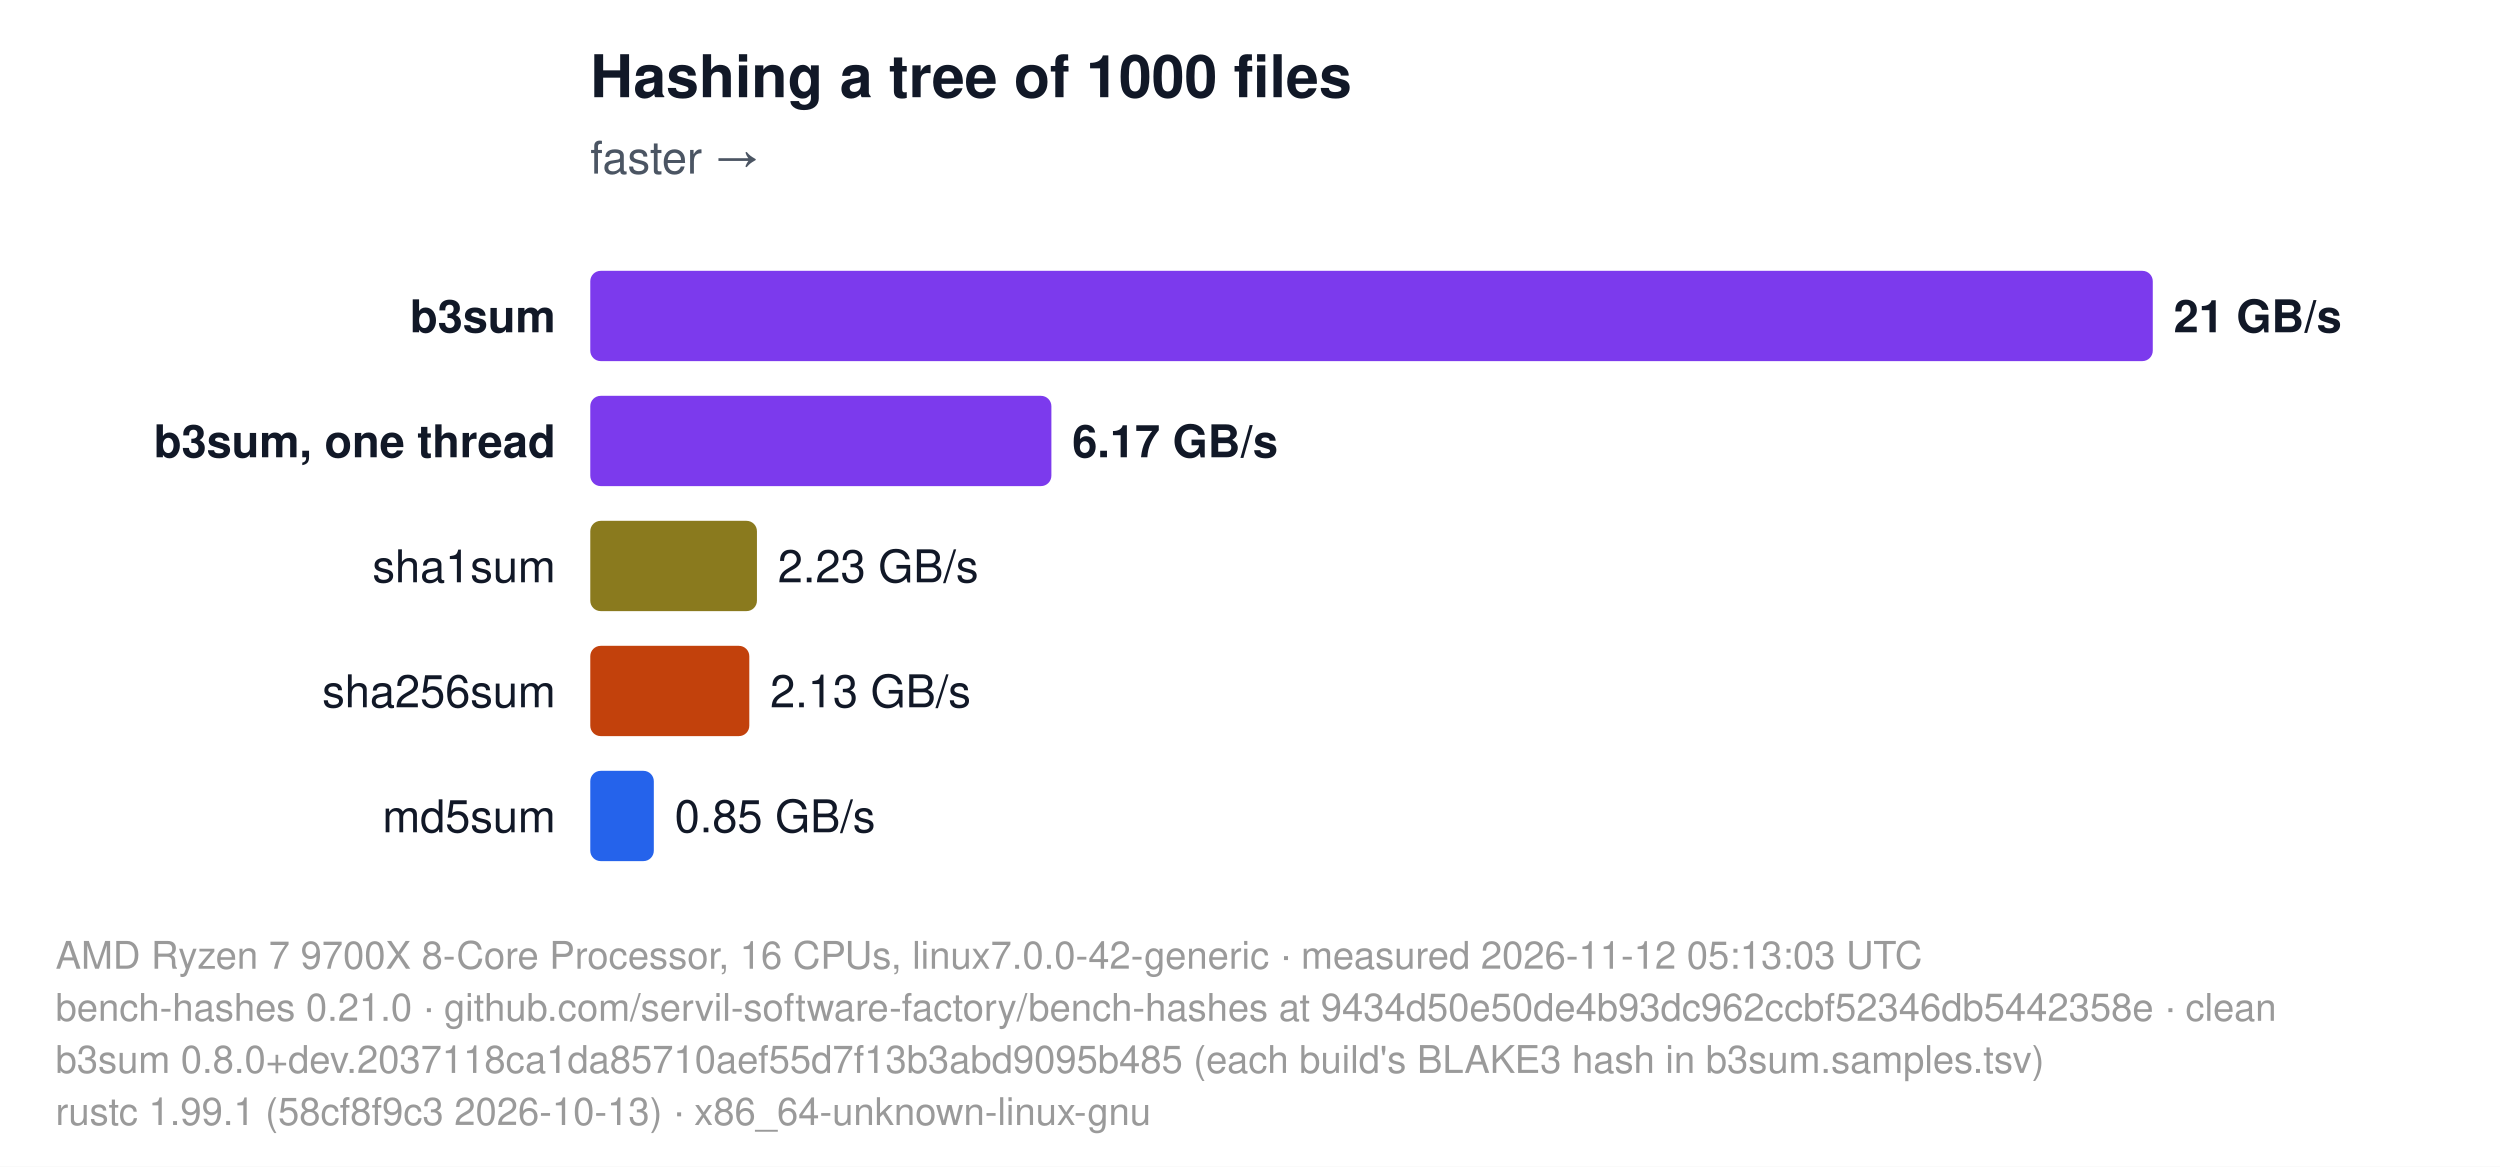
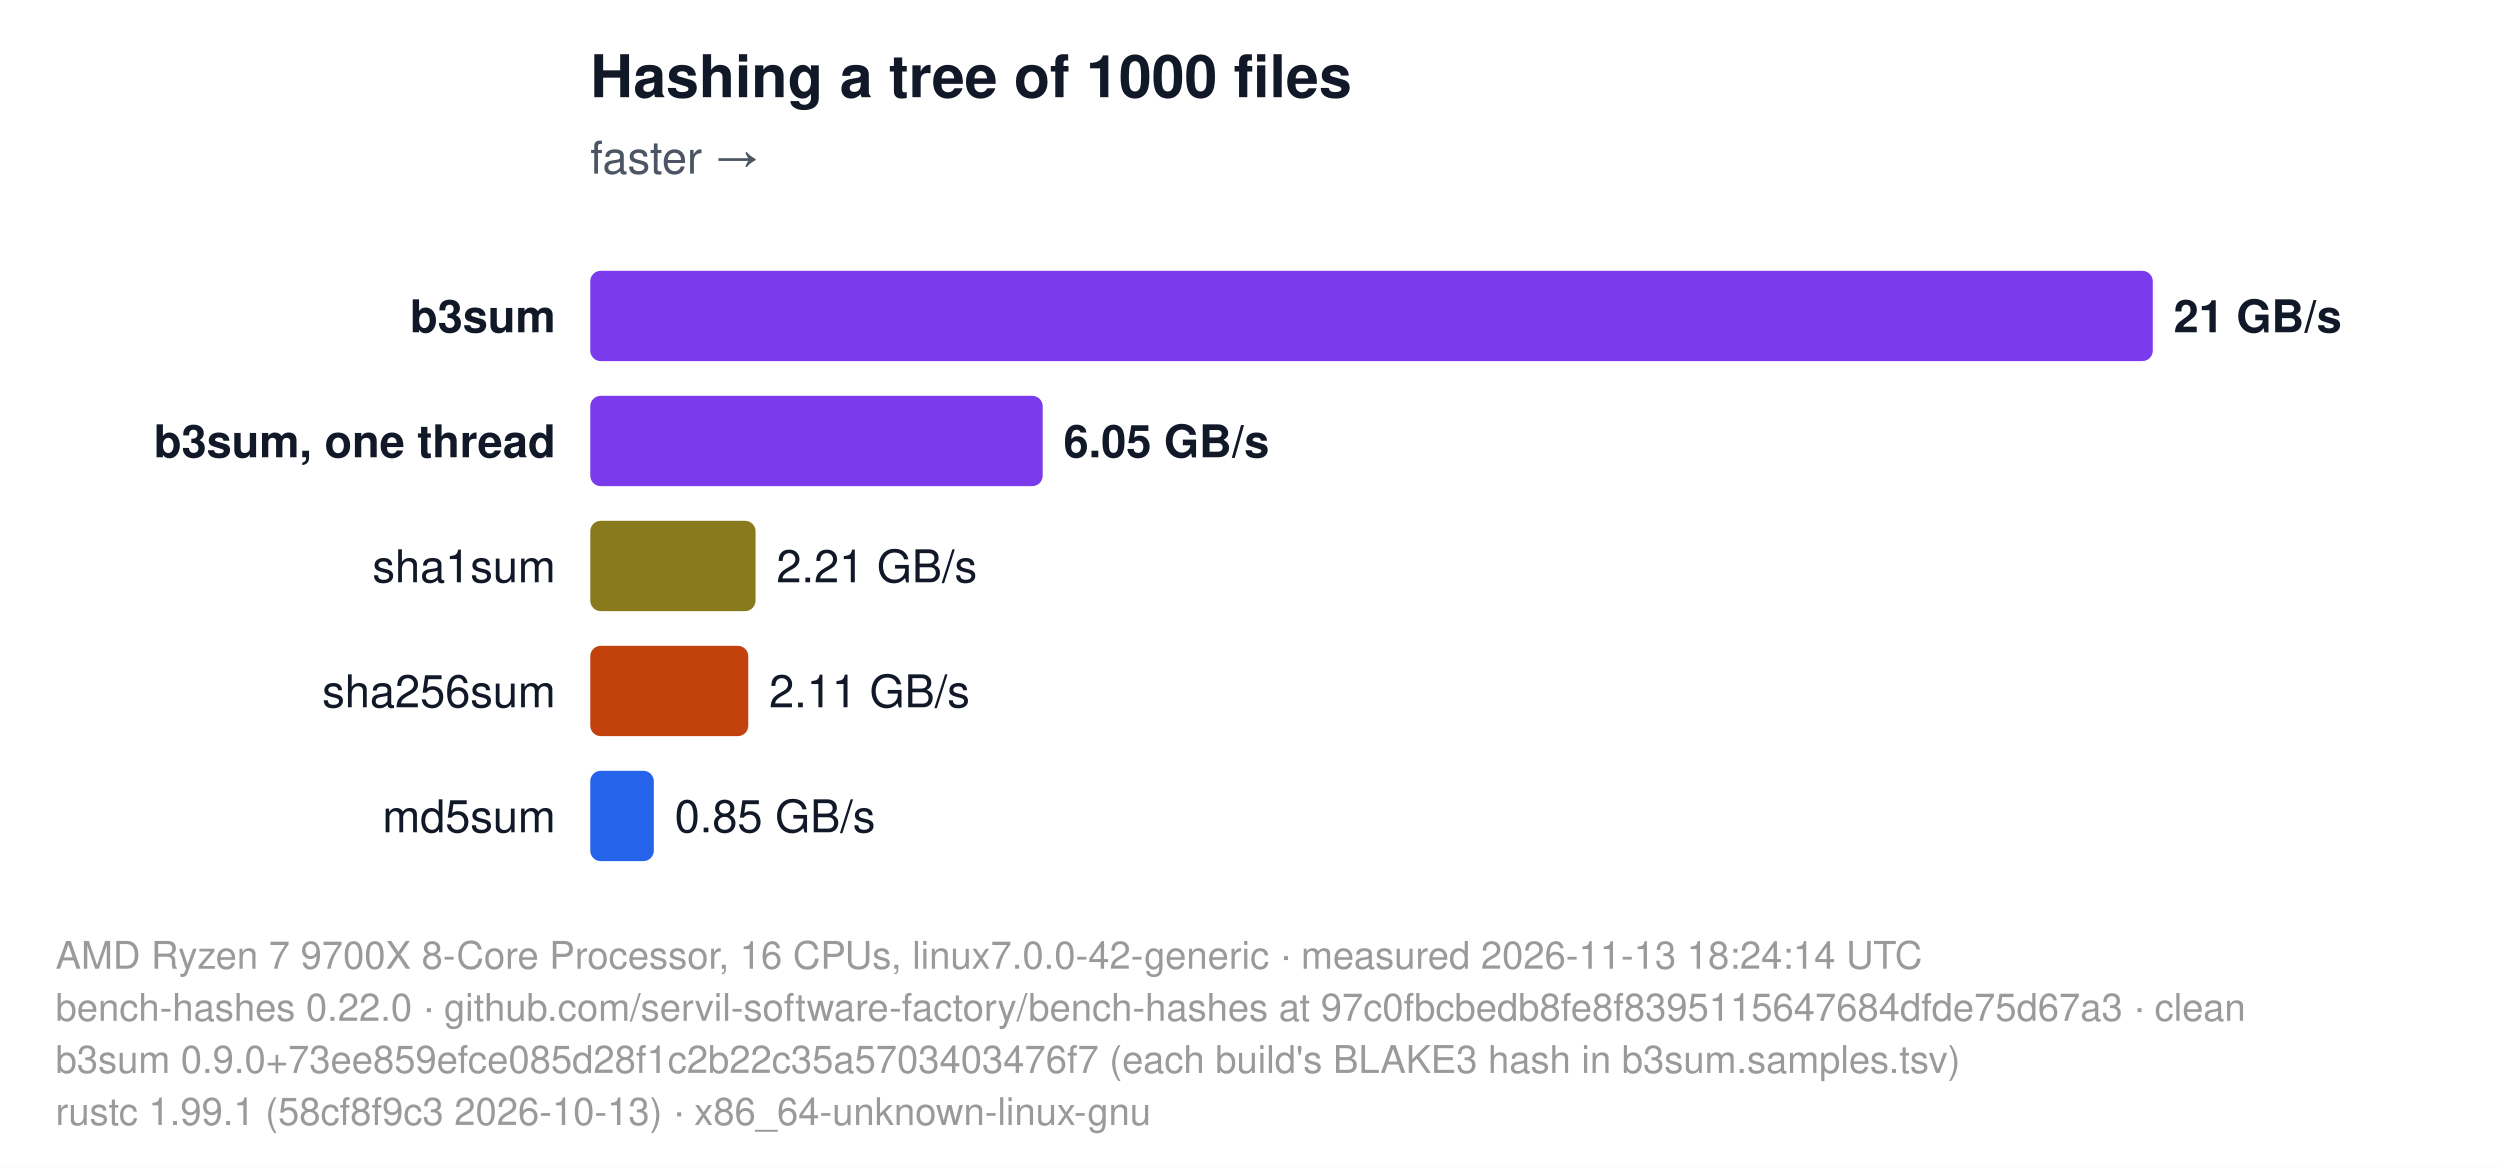
<svg xmlns="http://www.w3.org/2000/svg" width="720" height="336" viewBox="0 0 720 336" font-family="-apple-system, BlinkMacSystemFont, 'Segoe UI', Helvetica, Arial, sans-serif">
  <rect width="720" height="336" fill="#ffffff" />
  <text x="170" y="28" font-size="17" font-weight="600" fill="#111827">Hashing a tree of 1000 files</text>
  <text x="170" y="50" font-size="13" fill="#4b5563">faster →</text>
  <text x="160" y="95.7" font-size="13" fill="#111827" text-anchor="end" font-weight="600">b3sum</text>
  <rect x="170" y="78" width="450.0" height="26" rx="3" fill="#7c3aed" />
  <text x="626.0" y="95.7" font-size="13" fill="#111827" font-weight="600">21 GB/s</text>
  <text x="160" y="131.7" font-size="13" fill="#111827" text-anchor="end" font-weight="600">b3sum, one thread</text>
-   <rect x="170" y="114" width="132.8" height="26" rx="3" fill="#7c3aed" />
-   <text x="308.8" y="131.7" font-size="13" fill="#111827" font-weight="600">6.17 GB/s</text>
+   <rect x="170" y="114" width="130.3" height="26" rx="3" fill="#7c3aed" />
+   <text x="306.3" y="131.7" font-size="13" fill="#111827" font-weight="600">6.05 GB/s</text>
  <text x="160" y="167.7" font-size="13" fill="#111827" text-anchor="end">sha1sum</text>
-   <rect x="170" y="150" width="48.0" height="26" rx="3" fill="#8a7a1e" />
-   <text x="224.0" y="167.7" font-size="13" fill="#111827">2.23 GB/s</text>
+   <rect x="170" y="150" width="47.6" height="26" rx="3" fill="#8a7a1e" />
+   <text x="223.6" y="167.7" font-size="13" fill="#111827">2.21 GB/s</text>
  <text x="160" y="203.7" font-size="13" fill="#111827" text-anchor="end">sha256sum</text>
-   <rect x="170" y="186" width="45.8" height="26" rx="3" fill="#c2410c" />
-   <text x="221.8" y="203.7" font-size="13" fill="#111827">2.13 GB/s</text>
+   <rect x="170" y="186" width="45.5" height="26" rx="3" fill="#c2410c" />
+   <text x="221.5" y="203.7" font-size="13" fill="#111827">2.11 GB/s</text>
  <text x="160" y="239.7" font-size="13" fill="#111827" text-anchor="end">md5sum</text>
  <rect x="170" y="222" width="18.3" height="26" rx="3" fill="#2563eb" />
  <text x="194.3" y="239.7" font-size="13" fill="#111827">0.85 GB/s</text>
-   <text x="16" y="279.0" font-size="11" fill="#9a9a9a">AMD Ryzen 7 9700X 8-Core Processor, 16 CPUs, linux7.0.0-42-generic · measured 2026-11-12 05:13:03 UTC</text>
-   <text x="16" y="294.0" font-size="11" fill="#9a9a9a">bench-hashes 0.21.0 · github.com/servil-software-factory/bench-hashes at 9434d50e50de4b93dc962ccbf52346db5442358e · clean</text>
-   <text x="16" y="309.0" font-size="11" fill="#9a9a9a">b3sum 0.8.0+dev.2037118ca1da85710aef55d7f13b3abd9095b485 (each build's BLAKE3 hash in b3sum.samples.tsv)</text>
+   <text x="16" y="279.0" font-size="11" fill="#9a9a9a">AMD Ryzen 7 9700X 8-Core Processor, 16 CPUs, linux7.0.0-42-generic · measured 2026-11-13 18:24:14 UTC</text>
+   <text x="16" y="294.0" font-size="11" fill="#9a9a9a">bench-hashes 0.22.0 · github.com/servil-software-factory/bench-hashes at 97c0fbcbedb8fe8f8395115647684dfde75d67a3 · clean</text>
+   <text x="16" y="309.0" font-size="11" fill="#9a9a9a">b3sum 0.9.0+73ee859efce085d28f1c2b22c35a5703403476f7 (each build's BLAKE3 hash in b3sum.samples.tsv)</text>
  <text x="16" y="324.0" font-size="11" fill="#9a9a9a">rustc 1.99.1 (58cf8f9c3 2026-10-13) · x86_64-unknown-linux-gnu</text>
</svg>
